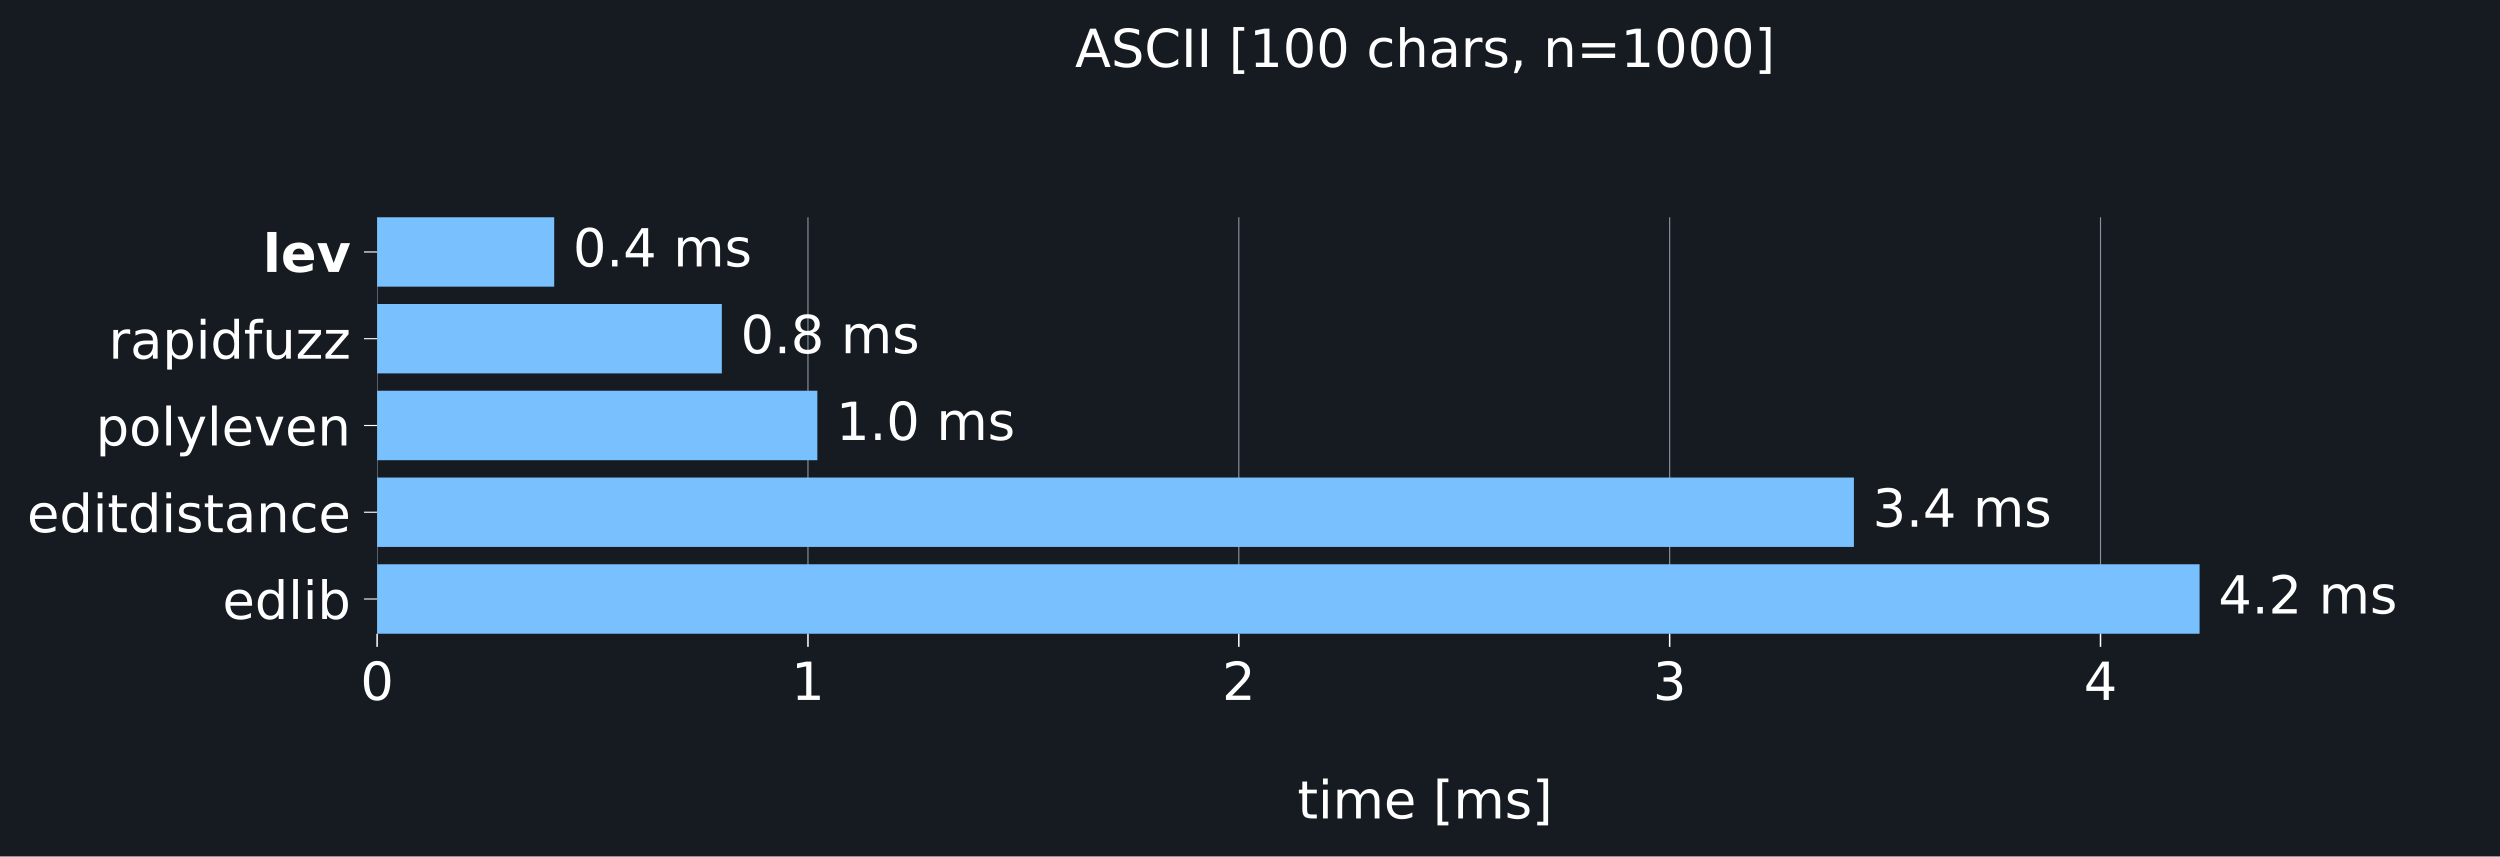
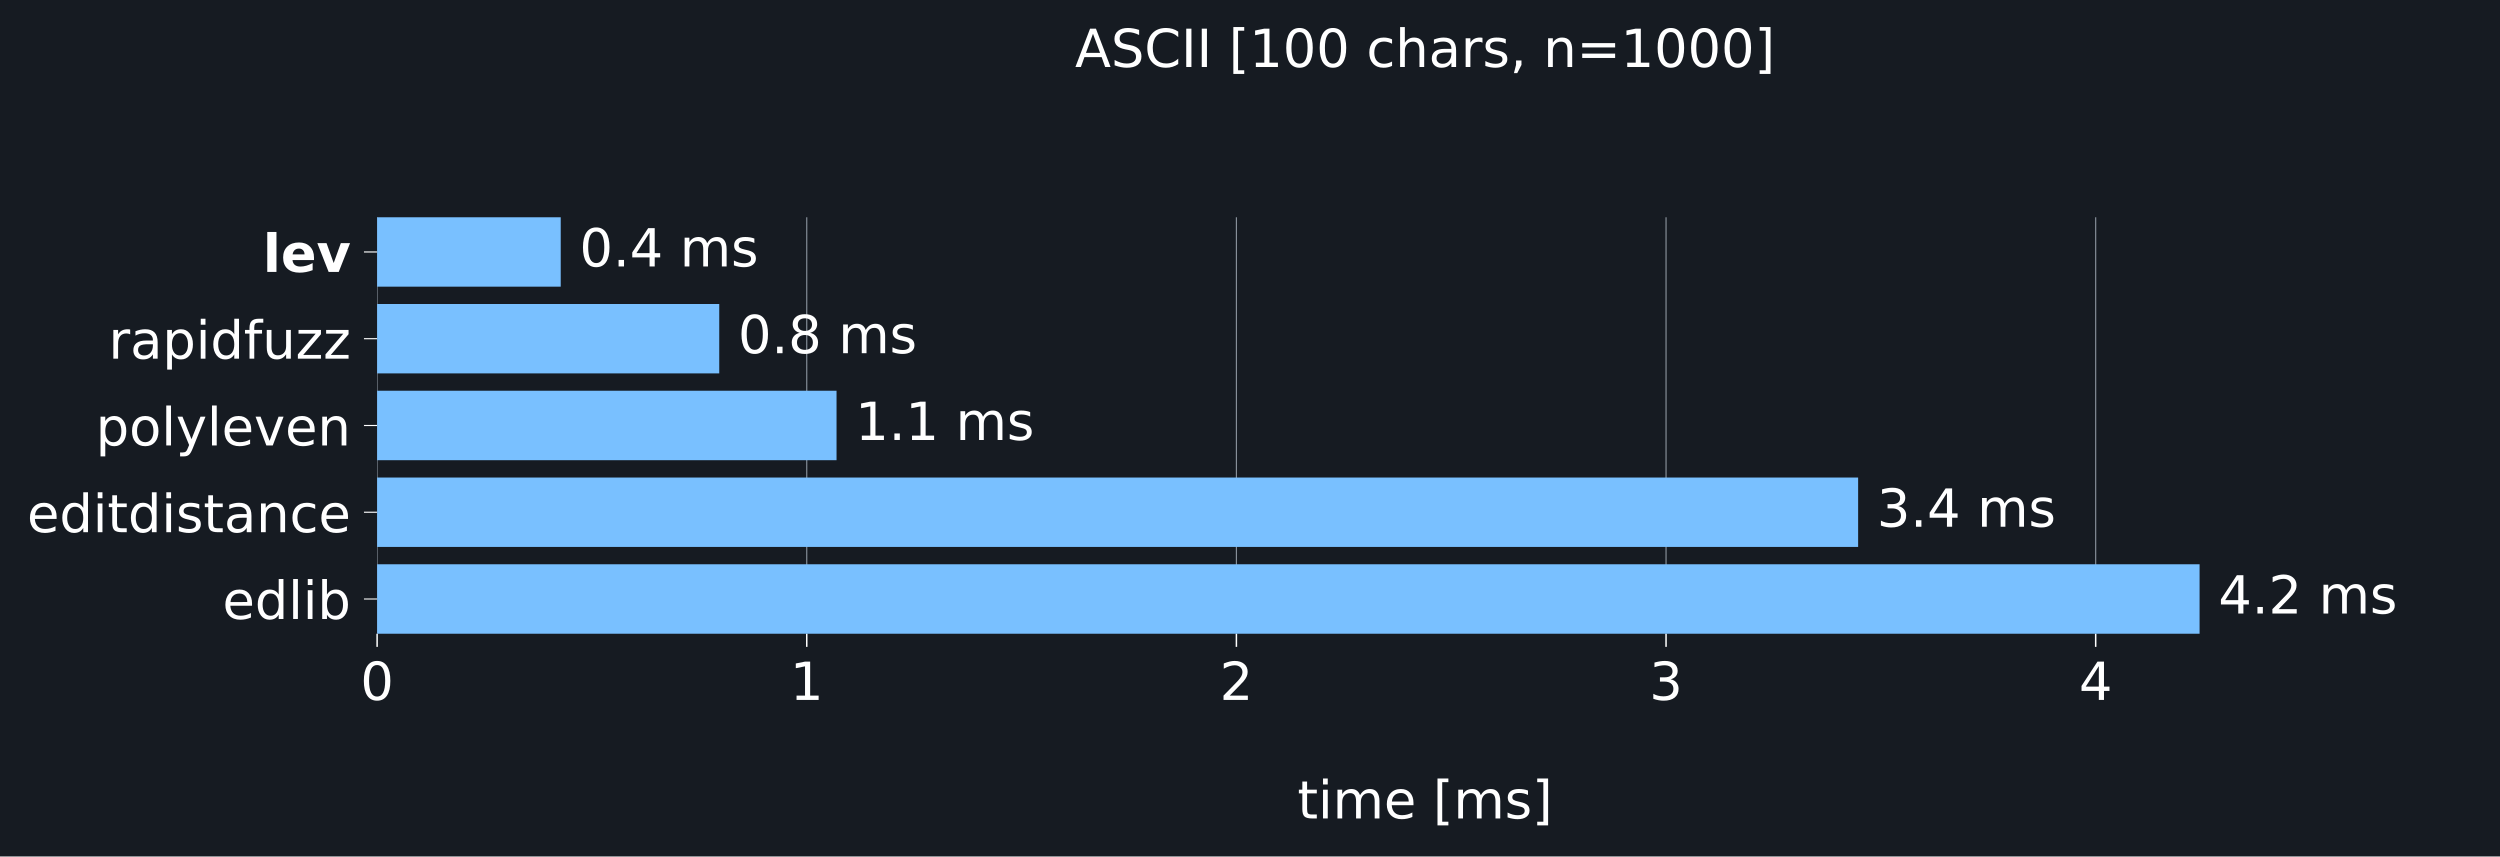
<svg xmlns="http://www.w3.org/2000/svg" xmlns:xlink="http://www.w3.org/1999/xlink" width="665.603pt" height="228.017pt" viewBox="0 0 665.603 228.017" version="1.1">
  <defs>
    <style type="text/css">*{stroke-linejoin: round; stroke-linecap: butt}</style>
  </defs>
  <g id="figure_1">
    <g id="patch_1">
      <path d="M 0 228.017 L 665.603 228.017 L 665.603 0 L 0 0 z " style="fill: #161b22" />
    </g>
    <g id="axes_1">
      <g id="patch_2">
        <path d="M 100.403 168.718 L 658.403 168.718 L 658.403 57.838 L 100.403 57.838 z " style="fill: #161b22" />
      </g>
      <g id="matplotlib.axis_1">
        <g id="xtick_1">
          <g id="line2d_1">
-             <path d="M 100.403 168.718 L 100.403 57.838 " clip-path="url(#p1d5d387b9a)" style="fill: none; stroke: #8b949e; stroke-width: 0.3; stroke-linecap: square" />
+             <path d="M 100.403 168.718 L 100.403 57.838 " clip-path="url(#p5016e7710d)" style="fill: none; stroke: #8b949e; stroke-width: 0.3; stroke-linecap: square" />
          </g>
          <g id="line2d_2">
            <defs>
-               <path id="m684788bc4c" d="M 0 0 L 0 3.5 " style="stroke: #ffffff; stroke-width: 0.4" />
+               <path id="m212ade7cac" d="M 0 0 L 0 3.5 " style="stroke: #ffffff; stroke-width: 0.4" />
            </defs>
            <g>
-               <use xlink:href="#m684788bc4c" x="100.403" y="168.718" style="fill: #ffffff; stroke: #ffffff; stroke-width: 0.4" />
+               <use xlink:href="#m212ade7cac" x="100.403" y="168.718" style="fill: #ffffff; stroke: #ffffff; stroke-width: 0.4" />
            </g>
          </g>
          <g id="text_1">
            <g style="fill: #ffffff" transform="translate(95.94906 186.3556) scale(0.14 -0.14)">
              <defs>
                <path id="DejaVuSans-30" d="M 2034 4250 Q 1547 4250 1301 3770 Q 1056 3291 1056 2328 Q 1056 1369 1301 889 Q 1547 409 2034 409 Q 2525 409 2770 889 Q 3016 1369 3016 2328 Q 3016 3291 2770 3770 Q 2525 4250 2034 4250 z M 2034 4750 Q 2819 4750 3233 4129 Q 3647 3509 3647 2328 Q 3647 1150 3233 529 Q 2819 -91 2034 -91 Q 1250 -91 836 529 Q 422 1150 422 2328 Q 422 3509 836 4129 Q 1250 4750 2034 4750 z " transform="scale(0.015625)" />
              </defs>
              <use xlink:href="#DejaVuSans-30" />
            </g>
          </g>
        </g>
        <g id="xtick_2">
          <g id="line2d_3">
-             <path d="M 215.113 168.718 L 215.113 57.838 " clip-path="url(#p1d5d387b9a)" style="fill: none; stroke: #8b949e; stroke-width: 0.3; stroke-linecap: square" />
+             <path d="M 214.791 168.718 L 214.791 57.838 " clip-path="url(#p5016e7710d)" style="fill: none; stroke: #8b949e; stroke-width: 0.3; stroke-linecap: square" />
          </g>
          <g id="line2d_4">
            <g>
-               <use xlink:href="#m684788bc4c" x="215.113" y="168.718" style="fill: #ffffff; stroke: #ffffff; stroke-width: 0.4" />
+               <use xlink:href="#m212ade7cac" x="214.791" y="168.718" style="fill: #ffffff; stroke: #ffffff; stroke-width: 0.4" />
            </g>
          </g>
          <g id="text_2">
-             <g style="fill: #ffffff" transform="translate(210.6588 186.3556) scale(0.14 -0.14)">
+             <g style="fill: #ffffff" transform="translate(210.3377 186.3556) scale(0.14 -0.14)">
              <defs>
                <path id="DejaVuSans-31" d="M 794 531 L 1825 531 L 1825 4091 L 703 3866 L 703 4441 L 1819 4666 L 2450 4666 L 2450 531 L 3481 531 L 3481 0 L 794 0 L 794 531 z " transform="scale(0.015625)" />
              </defs>
              <use xlink:href="#DejaVuSans-31" />
            </g>
          </g>
        </g>
        <g id="xtick_3">
          <g id="line2d_5">
-             <path d="M 329.822 168.718 L 329.822 57.838 " clip-path="url(#p1d5d387b9a)" style="fill: none; stroke: #8b949e; stroke-width: 0.3; stroke-linecap: square" />
+             <path d="M 329.18 168.718 L 329.18 57.838 " clip-path="url(#p5016e7710d)" style="fill: none; stroke: #8b949e; stroke-width: 0.3; stroke-linecap: square" />
          </g>
          <g id="line2d_6">
            <g>
-               <use xlink:href="#m684788bc4c" x="329.822" y="168.718" style="fill: #ffffff; stroke: #ffffff; stroke-width: 0.4" />
+               <use xlink:href="#m212ade7cac" x="329.18" y="168.718" style="fill: #ffffff; stroke: #ffffff; stroke-width: 0.4" />
            </g>
          </g>
          <g id="text_3">
-             <g style="fill: #ffffff" transform="translate(325.3685 186.3556) scale(0.14 -0.14)">
+             <g style="fill: #ffffff" transform="translate(324.7263 186.3556) scale(0.14 -0.14)">
              <defs>
                <path id="DejaVuSans-32" d="M 1228 531 L 3431 531 L 3431 0 L 469 0 L 469 531 Q 828 903 1448 1529 Q 2069 2156 2228 2338 Q 2531 2678 2651 2914 Q 2772 3150 2772 3378 Q 2772 3750 2511 3984 Q 2250 4219 1831 4219 Q 1534 4219 1204 4116 Q 875 4013 500 3803 L 500 4441 Q 881 4594 1212 4672 Q 1544 4750 1819 4750 Q 2544 4750 2975 4387 Q 3406 4025 3406 3419 Q 3406 3131 3298 2873 Q 3191 2616 2906 2266 Q 2828 2175 2409 1742 Q 1991 1309 1228 531 z " transform="scale(0.015625)" />
              </defs>
              <use xlink:href="#DejaVuSans-32" />
            </g>
          </g>
        </g>
        <g id="xtick_4">
          <g id="line2d_7">
-             <path d="M 444.532 168.718 L 444.532 57.838 " clip-path="url(#p1d5d387b9a)" style="fill: none; stroke: #8b949e; stroke-width: 0.3; stroke-linecap: square" />
+             <path d="M 443.569 168.718 L 443.569 57.838 " clip-path="url(#p5016e7710d)" style="fill: none; stroke: #8b949e; stroke-width: 0.3; stroke-linecap: square" />
          </g>
          <g id="line2d_8">
            <g>
-               <use xlink:href="#m684788bc4c" x="444.532" y="168.718" style="fill: #ffffff; stroke: #ffffff; stroke-width: 0.4" />
+               <use xlink:href="#m212ade7cac" x="443.569" y="168.718" style="fill: #ffffff; stroke: #ffffff; stroke-width: 0.4" />
            </g>
          </g>
          <g id="text_4">
-             <g style="fill: #ffffff" transform="translate(440.0783 186.3556) scale(0.14 -0.14)">
+             <g style="fill: #ffffff" transform="translate(439.1149 186.3556) scale(0.14 -0.14)">
              <defs>
                <path id="DejaVuSans-33" d="M 2597 2516 Q 3050 2419 3304 2112 Q 3559 1806 3559 1356 Q 3559 666 3084 287 Q 2609 -91 1734 -91 Q 1441 -91 1130 -33 Q 819 25 488 141 L 488 750 Q 750 597 1062 519 Q 1375 441 1716 441 Q 2309 441 2620 675 Q 2931 909 2931 1356 Q 2931 1769 2642 2001 Q 2353 2234 1838 2234 L 1294 2234 L 1294 2753 L 1863 2753 Q 2328 2753 2575 2939 Q 2822 3125 2822 3475 Q 2822 3834 2567 4026 Q 2313 4219 1838 4219 Q 1578 4219 1281 4162 Q 984 4106 628 3988 L 628 4550 Q 988 4650 1302 4700 Q 1616 4750 1894 4750 Q 2613 4750 3031 4423 Q 3450 4097 3450 3541 Q 3450 3153 3228 2886 Q 3006 2619 2597 2516 z " transform="scale(0.015625)" />
              </defs>
              <use xlink:href="#DejaVuSans-33" />
            </g>
          </g>
        </g>
        <g id="xtick_5">
          <g id="line2d_9">
-             <path d="M 559.242 168.718 L 559.242 57.838 " clip-path="url(#p1d5d387b9a)" style="fill: none; stroke: #8b949e; stroke-width: 0.3; stroke-linecap: square" />
+             <path d="M 557.957 168.718 L 557.957 57.838 " clip-path="url(#p5016e7710d)" style="fill: none; stroke: #8b949e; stroke-width: 0.3; stroke-linecap: square" />
          </g>
          <g id="line2d_10">
            <g>
-               <use xlink:href="#m684788bc4c" x="559.242" y="168.718" style="fill: #ffffff; stroke: #ffffff; stroke-width: 0.4" />
+               <use xlink:href="#m212ade7cac" x="557.957" y="168.718" style="fill: #ffffff; stroke: #ffffff; stroke-width: 0.4" />
            </g>
          </g>
          <g id="text_5">
-             <g style="fill: #ffffff" transform="translate(554.788 186.3556) scale(0.14 -0.14)">
+             <g style="fill: #ffffff" transform="translate(553.5035 186.3556) scale(0.14 -0.14)">
              <defs>
                <path id="DejaVuSans-34" d="M 2419 4116 L 825 1625 L 2419 1625 L 2419 4116 z M 2253 4666 L 3047 4666 L 3047 1625 L 3713 1625 L 3713 1100 L 3047 1100 L 3047 0 L 2419 0 L 2419 1100 L 313 1100 L 313 1709 L 2253 4666 z " transform="scale(0.015625)" />
              </defs>
              <use xlink:href="#DejaVuSans-34" />
            </g>
          </g>
        </g>
        <g id="text_6">
          <g style="fill: #ffffff" transform="translate(345.4364 217.905) scale(0.14 -0.14)">
            <defs>
              <path id="DejaVuSans-74" d="M 1172 4494 L 1172 3500 L 2356 3500 L 2356 3053 L 1172 3053 L 1172 1153 Q 1172 725 1289 603 Q 1406 481 1766 481 L 2356 481 L 2356 0 L 1766 0 Q 1100 0 847 248 Q 594 497 594 1153 L 594 3053 L 172 3053 L 172 3500 L 594 3500 L 594 4494 L 1172 4494 z " transform="scale(0.015625)" />
              <path id="DejaVuSans-69" d="M 603 3500 L 1178 3500 L 1178 0 L 603 0 L 603 3500 z M 603 4863 L 1178 4863 L 1178 4134 L 603 4134 L 603 4863 z " transform="scale(0.015625)" />
              <path id="DejaVuSans-6d" d="M 3328 2828 Q 3544 3216 3844 3400 Q 4144 3584 4550 3584 Q 5097 3584 5394 3201 Q 5691 2819 5691 2113 L 5691 0 L 5113 0 L 5113 2094 Q 5113 2597 4934 2840 Q 4756 3084 4391 3084 Q 3944 3084 3684 2787 Q 3425 2491 3425 1978 L 3425 0 L 2847 0 L 2847 2094 Q 2847 2600 2669 2842 Q 2491 3084 2119 3084 Q 1678 3084 1418 2786 Q 1159 2488 1159 1978 L 1159 0 L 581 0 L 581 3500 L 1159 3500 L 1159 2956 Q 1356 3278 1631 3431 Q 1906 3584 2284 3584 Q 2666 3584 2933 3390 Q 3200 3197 3328 2828 z " transform="scale(0.015625)" />
              <path id="DejaVuSans-65" d="M 3597 1894 L 3597 1613 L 953 1613 Q 991 1019 1311 708 Q 1631 397 2203 397 Q 2534 397 2845 478 Q 3156 559 3463 722 L 3463 178 Q 3153 47 2828 -22 Q 2503 -91 2169 -91 Q 1331 -91 842 396 Q 353 884 353 1716 Q 353 2575 817 3079 Q 1281 3584 2069 3584 Q 2775 3584 3186 3129 Q 3597 2675 3597 1894 z M 3022 2063 Q 3016 2534 2758 2815 Q 2500 3097 2075 3097 Q 1594 3097 1305 2825 Q 1016 2553 972 2059 L 3022 2063 z " transform="scale(0.015625)" />
              <path id="DejaVuSans-20" transform="scale(0.015625)" />
              <path id="DejaVuSans-5b" d="M 550 4863 L 1875 4863 L 1875 4416 L 1125 4416 L 1125 -397 L 1875 -397 L 1875 -844 L 550 -844 L 550 4863 z " transform="scale(0.015625)" />
              <path id="DejaVuSans-73" d="M 2834 3397 L 2834 2853 Q 2591 2978 2328 3040 Q 2066 3103 1784 3103 Q 1356 3103 1142 2972 Q 928 2841 928 2578 Q 928 2378 1081 2264 Q 1234 2150 1697 2047 L 1894 2003 Q 2506 1872 2764 1633 Q 3022 1394 3022 966 Q 3022 478 2636 193 Q 2250 -91 1575 -91 Q 1294 -91 989 -36 Q 684 19 347 128 L 347 722 Q 666 556 975 473 Q 1284 391 1588 391 Q 1994 391 2212 530 Q 2431 669 2431 922 Q 2431 1156 2273 1281 Q 2116 1406 1581 1522 L 1381 1569 Q 847 1681 609 1914 Q 372 2147 372 2553 Q 372 3047 722 3315 Q 1072 3584 1716 3584 Q 2034 3584 2315 3537 Q 2597 3491 2834 3397 z " transform="scale(0.015625)" />
              <path id="DejaVuSans-5d" d="M 1947 4863 L 1947 -844 L 622 -844 L 622 -397 L 1369 -397 L 1369 4416 L 622 4416 L 622 4863 L 1947 4863 z " transform="scale(0.015625)" />
            </defs>
            <use xlink:href="#DejaVuSans-74" />
            <use xlink:href="#DejaVuSans-69" transform="translate(39.20898 0)" />
            <use xlink:href="#DejaVuSans-6d" transform="translate(66.99219 0)" />
            <use xlink:href="#DejaVuSans-65" transform="translate(164.4043 0)" />
            <use xlink:href="#DejaVuSans-20" transform="translate(225.9277 0)" />
            <use xlink:href="#DejaVuSans-5b" transform="translate(257.7148 0)" />
            <use xlink:href="#DejaVuSans-6d" transform="translate(296.7285 0)" />
            <use xlink:href="#DejaVuSans-73" transform="translate(394.1406 0)" />
            <use xlink:href="#DejaVuSans-5d" transform="translate(446.2402 0)" />
          </g>
        </g>
      </g>
      <g id="matplotlib.axis_2">
        <g id="ytick_1">
          <g id="line2d_11">
            <defs>
-               <path id="m5b859b6b53" d="M 0 0 L -3.5 0 " style="stroke: #ffffff; stroke-width: 0.3" />
+               <path id="m1f3de92489" d="M 0 0 L -3.5 0 " style="stroke: #ffffff; stroke-width: 0.3" />
            </defs>
            <g>
-               <use xlink:href="#m5b859b6b53" x="100.403" y="159.478" style="fill: #ffffff; stroke: #ffffff; stroke-width: 0.3" />
+               <use xlink:href="#m1f3de92489" x="100.403" y="159.478" style="fill: #ffffff; stroke: #ffffff; stroke-width: 0.3" />
            </g>
          </g>
          <g id="text_7">
            <g style="fill: #ffffff" transform="translate(59.23406 164.7967) scale(0.14 -0.14)">
              <defs>
                <path id="DejaVuSans-64" d="M 2906 2969 L 2906 4863 L 3481 4863 L 3481 0 L 2906 0 L 2906 525 Q 2725 213 2448 61 Q 2172 -91 1784 -91 Q 1150 -91 751 415 Q 353 922 353 1747 Q 353 2572 751 3078 Q 1150 3584 1784 3584 Q 2172 3584 2448 3432 Q 2725 3281 2906 2969 z M 947 1747 Q 947 1113 1208 752 Q 1469 391 1925 391 Q 2381 391 2643 752 Q 2906 1113 2906 1747 Q 2906 2381 2643 2742 Q 2381 3103 1925 3103 Q 1469 3103 1208 2742 Q 947 2381 947 1747 z " transform="scale(0.015625)" />
                <path id="DejaVuSans-6c" d="M 603 4863 L 1178 4863 L 1178 0 L 603 0 L 603 4863 z " transform="scale(0.015625)" />
                <path id="DejaVuSans-62" d="M 3116 1747 Q 3116 2381 2855 2742 Q 2594 3103 2138 3103 Q 1681 3103 1420 2742 Q 1159 2381 1159 1747 Q 1159 1113 1420 752 Q 1681 391 2138 391 Q 2594 391 2855 752 Q 3116 1113 3116 1747 z M 1159 2969 Q 1341 3281 1617 3432 Q 1894 3584 2278 3584 Q 2916 3584 3314 3078 Q 3713 2572 3713 1747 Q 3713 922 3314 415 Q 2916 -91 2278 -91 Q 1894 -91 1617 61 Q 1341 213 1159 525 L 1159 0 L 581 0 L 581 4863 L 1159 4863 L 1159 2969 z " transform="scale(0.015625)" />
              </defs>
              <use xlink:href="#DejaVuSans-65" />
              <use xlink:href="#DejaVuSans-64" transform="translate(61.52344 0)" />
              <use xlink:href="#DejaVuSans-6c" transform="translate(125 0)" />
              <use xlink:href="#DejaVuSans-69" transform="translate(152.7832 0)" />
              <use xlink:href="#DejaVuSans-62" transform="translate(180.5664 0)" />
            </g>
          </g>
        </g>
        <g id="ytick_2">
          <g id="line2d_12">
            <g>
-               <use xlink:href="#m5b859b6b53" x="100.403" y="136.378" style="fill: #ffffff; stroke: #ffffff; stroke-width: 0.3" />
+               <use xlink:href="#m1f3de92489" x="100.403" y="136.378" style="fill: #ffffff; stroke: #ffffff; stroke-width: 0.3" />
            </g>
          </g>
          <g id="text_8">
            <g style="fill: #ffffff" transform="translate(7.2 141.6967) scale(0.14 -0.14)">
              <defs>
                <path id="DejaVuSans-61" d="M 2194 1759 Q 1497 1759 1228 1600 Q 959 1441 959 1056 Q 959 750 1161 570 Q 1363 391 1709 391 Q 2188 391 2477 730 Q 2766 1069 2766 1631 L 2766 1759 L 2194 1759 z M 3341 1997 L 3341 0 L 2766 0 L 2766 531 Q 2569 213 2275 61 Q 1981 -91 1556 -91 Q 1019 -91 701 211 Q 384 513 384 1019 Q 384 1609 779 1909 Q 1175 2209 1959 2209 L 2766 2209 L 2766 2266 Q 2766 2663 2505 2880 Q 2244 3097 1772 3097 Q 1472 3097 1187 3025 Q 903 2953 641 2809 L 641 3341 Q 956 3463 1253 3523 Q 1550 3584 1831 3584 Q 2591 3584 2966 3190 Q 3341 2797 3341 1997 z " transform="scale(0.015625)" />
                <path id="DejaVuSans-6e" d="M 3513 2113 L 3513 0 L 2938 0 L 2938 2094 Q 2938 2591 2744 2837 Q 2550 3084 2163 3084 Q 1697 3084 1428 2787 Q 1159 2491 1159 1978 L 1159 0 L 581 0 L 581 3500 L 1159 3500 L 1159 2956 Q 1366 3272 1645 3428 Q 1925 3584 2291 3584 Q 2894 3584 3203 3211 Q 3513 2838 3513 2113 z " transform="scale(0.015625)" />
                <path id="DejaVuSans-63" d="M 3122 3366 L 3122 2828 Q 2878 2963 2633 3030 Q 2388 3097 2138 3097 Q 1578 3097 1268 2742 Q 959 2388 959 1747 Q 959 1106 1268 751 Q 1578 397 2138 397 Q 2388 397 2633 464 Q 2878 531 3122 666 L 3122 134 Q 2881 22 2623 -34 Q 2366 -91 2075 -91 Q 1284 -91 818 406 Q 353 903 353 1747 Q 353 2603 823 3093 Q 1294 3584 2113 3584 Q 2378 3584 2631 3529 Q 2884 3475 3122 3366 z " transform="scale(0.015625)" />
              </defs>
              <use xlink:href="#DejaVuSans-65" />
              <use xlink:href="#DejaVuSans-64" transform="translate(61.52344 0)" />
              <use xlink:href="#DejaVuSans-69" transform="translate(125 0)" />
              <use xlink:href="#DejaVuSans-74" transform="translate(152.7832 0)" />
              <use xlink:href="#DejaVuSans-64" transform="translate(191.9922 0)" />
              <use xlink:href="#DejaVuSans-69" transform="translate(255.4688 0)" />
              <use xlink:href="#DejaVuSans-73" transform="translate(283.252 0)" />
              <use xlink:href="#DejaVuSans-74" transform="translate(335.3516 0)" />
              <use xlink:href="#DejaVuSans-61" transform="translate(374.5605 0)" />
              <use xlink:href="#DejaVuSans-6e" transform="translate(435.8398 0)" />
              <use xlink:href="#DejaVuSans-63" transform="translate(499.2188 0)" />
              <use xlink:href="#DejaVuSans-65" transform="translate(554.1992 0)" />
            </g>
          </g>
        </g>
        <g id="ytick_3">
          <g id="line2d_13">
            <g>
-               <use xlink:href="#m5b859b6b53" x="100.403" y="113.278" style="fill: #ffffff; stroke: #ffffff; stroke-width: 0.3" />
+               <use xlink:href="#m1f3de92489" x="100.403" y="113.278" style="fill: #ffffff; stroke: #ffffff; stroke-width: 0.3" />
            </g>
          </g>
          <g id="text_9">
            <g style="fill: #ffffff" transform="translate(25.49625 118.5967) scale(0.14 -0.14)">
              <defs>
                <path id="DejaVuSans-70" d="M 1159 525 L 1159 -1331 L 581 -1331 L 581 3500 L 1159 3500 L 1159 2969 Q 1341 3281 1617 3432 Q 1894 3584 2278 3584 Q 2916 3584 3314 3078 Q 3713 2572 3713 1747 Q 3713 922 3314 415 Q 2916 -91 2278 -91 Q 1894 -91 1617 61 Q 1341 213 1159 525 z M 3116 1747 Q 3116 2381 2855 2742 Q 2594 3103 2138 3103 Q 1681 3103 1420 2742 Q 1159 2381 1159 1747 Q 1159 1113 1420 752 Q 1681 391 2138 391 Q 2594 391 2855 752 Q 3116 1113 3116 1747 z " transform="scale(0.015625)" />
                <path id="DejaVuSans-6f" d="M 1959 3097 Q 1497 3097 1228 2736 Q 959 2375 959 1747 Q 959 1119 1226 758 Q 1494 397 1959 397 Q 2419 397 2687 759 Q 2956 1122 2956 1747 Q 2956 2369 2687 2733 Q 2419 3097 1959 3097 z M 1959 3584 Q 2709 3584 3137 3096 Q 3566 2609 3566 1747 Q 3566 888 3137 398 Q 2709 -91 1959 -91 Q 1206 -91 779 398 Q 353 888 353 1747 Q 353 2609 779 3096 Q 1206 3584 1959 3584 z " transform="scale(0.015625)" />
                <path id="DejaVuSans-79" d="M 2059 -325 Q 1816 -950 1584 -1140 Q 1353 -1331 966 -1331 L 506 -1331 L 506 -850 L 844 -850 Q 1081 -850 1212 -737 Q 1344 -625 1503 -206 L 1606 56 L 191 3500 L 800 3500 L 1894 763 L 2988 3500 L 3597 3500 L 2059 -325 z " transform="scale(0.015625)" />
                <path id="DejaVuSans-76" d="M 191 3500 L 800 3500 L 1894 563 L 2988 3500 L 3597 3500 L 2284 0 L 1503 0 L 191 3500 z " transform="scale(0.015625)" />
              </defs>
              <use xlink:href="#DejaVuSans-70" />
              <use xlink:href="#DejaVuSans-6f" transform="translate(63.47656 0)" />
              <use xlink:href="#DejaVuSans-6c" transform="translate(124.6582 0)" />
              <use xlink:href="#DejaVuSans-79" transform="translate(152.4414 0)" />
              <use xlink:href="#DejaVuSans-6c" transform="translate(211.6211 0)" />
              <use xlink:href="#DejaVuSans-65" transform="translate(239.4043 0)" />
              <use xlink:href="#DejaVuSans-76" transform="translate(300.9277 0)" />
              <use xlink:href="#DejaVuSans-65" transform="translate(360.1074 0)" />
              <use xlink:href="#DejaVuSans-6e" transform="translate(421.6309 0)" />
            </g>
          </g>
        </g>
        <g id="ytick_4">
          <g id="line2d_14">
            <g>
-               <use xlink:href="#m5b859b6b53" x="100.403" y="90.178" style="fill: #ffffff; stroke: #ffffff; stroke-width: 0.3" />
+               <use xlink:href="#m1f3de92489" x="100.403" y="90.178" style="fill: #ffffff; stroke: #ffffff; stroke-width: 0.3" />
            </g>
          </g>
          <g id="text_10">
            <g style="fill: #ffffff" transform="translate(28.90656 95.49672) scale(0.14 -0.14)">
              <defs>
                <path id="DejaVuSans-72" d="M 2631 2963 Q 2534 3019 2420 3045 Q 2306 3072 2169 3072 Q 1681 3072 1420 2755 Q 1159 2438 1159 1844 L 1159 0 L 581 0 L 581 3500 L 1159 3500 L 1159 2956 Q 1341 3275 1631 3429 Q 1922 3584 2338 3584 Q 2397 3584 2469 3576 Q 2541 3569 2628 3553 L 2631 2963 z " transform="scale(0.015625)" />
                <path id="DejaVuSans-66" d="M 2375 4863 L 2375 4384 L 1825 4384 Q 1516 4384 1395 4259 Q 1275 4134 1275 3809 L 1275 3500 L 2222 3500 L 2222 3053 L 1275 3053 L 1275 0 L 697 0 L 697 3053 L 147 3053 L 147 3500 L 697 3500 L 697 3744 Q 697 4328 969 4595 Q 1241 4863 1831 4863 L 2375 4863 z " transform="scale(0.015625)" />
                <path id="DejaVuSans-75" d="M 544 1381 L 544 3500 L 1119 3500 L 1119 1403 Q 1119 906 1312 657 Q 1506 409 1894 409 Q 2359 409 2629 706 Q 2900 1003 2900 1516 L 2900 3500 L 3475 3500 L 3475 0 L 2900 0 L 2900 538 Q 2691 219 2414 64 Q 2138 -91 1772 -91 Q 1169 -91 856 284 Q 544 659 544 1381 z M 1991 3584 L 1991 3584 z " transform="scale(0.015625)" />
                <path id="DejaVuSans-7a" d="M 353 3500 L 3084 3500 L 3084 2975 L 922 459 L 3084 459 L 3084 0 L 275 0 L 275 525 L 2438 3041 L 353 3041 L 353 3500 z " transform="scale(0.015625)" />
              </defs>
              <use xlink:href="#DejaVuSans-72" />
              <use xlink:href="#DejaVuSans-61" transform="translate(41.11328 0)" />
              <use xlink:href="#DejaVuSans-70" transform="translate(102.3926 0)" />
              <use xlink:href="#DejaVuSans-69" transform="translate(165.8691 0)" />
              <use xlink:href="#DejaVuSans-64" transform="translate(193.6523 0)" />
              <use xlink:href="#DejaVuSans-66" transform="translate(257.1289 0)" />
              <use xlink:href="#DejaVuSans-75" transform="translate(292.334 0)" />
              <use xlink:href="#DejaVuSans-7a" transform="translate(355.7129 0)" />
              <use xlink:href="#DejaVuSans-7a" transform="translate(408.2031 0)" />
            </g>
          </g>
        </g>
        <g id="ytick_5">
          <g id="line2d_15">
            <g>
-               <use xlink:href="#m5b859b6b53" x="100.403" y="67.078" style="fill: #ffffff; stroke: #ffffff; stroke-width: 0.3" />
+               <use xlink:href="#m1f3de92489" x="100.403" y="67.078" style="fill: #ffffff; stroke: #ffffff; stroke-width: 0.3" />
            </g>
          </g>
          <g id="text_11">
            <g style="fill: #ffffff" transform="translate(69.98125 72.39672) scale(0.14 -0.14)">
              <defs>
                <path id="DejaVuSans-Bold-6c" d="M 538 4863 L 1656 4863 L 1656 0 L 538 0 L 538 4863 z " transform="scale(0.015625)" />
                <path id="DejaVuSans-Bold-65" d="M 4031 1759 L 4031 1441 L 1416 1441 Q 1456 1047 1700 850 Q 1944 653 2381 653 Q 2734 653 3104 758 Q 3475 863 3866 1075 L 3866 213 Q 3469 63 3072 -14 Q 2675 -91 2278 -91 Q 1328 -91 801 392 Q 275 875 275 1747 Q 275 2603 792 3093 Q 1309 3584 2216 3584 Q 3041 3584 3536 3087 Q 4031 2591 4031 1759 z M 2881 2131 Q 2881 2450 2695 2645 Q 2509 2841 2209 2841 Q 1884 2841 1681 2658 Q 1478 2475 1428 2131 L 2881 2131 z " transform="scale(0.015625)" />
                <path id="DejaVuSans-Bold-76" d="M 97 3500 L 1216 3500 L 2088 1081 L 2956 3500 L 4078 3500 L 2700 0 L 1472 0 L 97 3500 z " transform="scale(0.015625)" />
              </defs>
              <use xlink:href="#DejaVuSans-Bold-6c" />
              <use xlink:href="#DejaVuSans-Bold-65" transform="translate(34.27734 0)" />
              <use xlink:href="#DejaVuSans-Bold-76" transform="translate(102.0996 0)" />
            </g>
          </g>
        </g>
      </g>
      <g id="patch_3">
-         <path d="M 100.403 168.718 L 585.62 168.718 L 585.62 150.238 L 100.403 150.238 z " clip-path="url(#p1d5d387b9a)" style="fill: #79c0ff" />
+         <path d="M 100.403 168.718 L 585.62 168.718 L 585.62 150.238 L 100.403 150.238 z " clip-path="url(#p5016e7710d)" style="fill: #79c0ff" />
      </g>
      <g id="patch_4">
-         <path d="M 100.403 145.618 L 493.585 145.618 L 493.585 127.138 L 100.403 127.138 z " clip-path="url(#p1d5d387b9a)" style="fill: #79c0ff" />
+         <path d="M 100.403 145.618 L 494.71 145.618 L 494.71 127.138 L 100.403 127.138 z " clip-path="url(#p5016e7710d)" style="fill: #79c0ff" />
      </g>
      <g id="patch_5">
-         <path d="M 100.403 122.518 L 217.612 122.518 L 217.612 104.038 L 100.403 104.038 z " clip-path="url(#p1d5d387b9a)" style="fill: #79c0ff" />
+         <path d="M 100.403 122.518 L 222.722 122.518 L 222.722 104.038 L 100.403 104.038 z " clip-path="url(#p5016e7710d)" style="fill: #79c0ff" />
      </g>
      <g id="patch_6">
-         <path d="M 100.403 99.418 L 192.18 99.418 L 192.18 80.938 L 100.403 80.938 z " clip-path="url(#p1d5d387b9a)" style="fill: #79c0ff" />
+         <path d="M 100.403 99.418 L 191.494 99.418 L 191.494 80.938 L 100.403 80.938 z " clip-path="url(#p5016e7710d)" style="fill: #79c0ff" />
      </g>
      <g id="patch_7">
-         <path d="M 100.403 76.318 L 147.553 76.318 L 147.553 57.838 L 100.403 57.838 z " clip-path="url(#p1d5d387b9a)" style="fill: #79c0ff" />
+         <path d="M 100.403 76.318 L 149.29 76.318 L 149.29 57.838 L 100.403 57.838 z " clip-path="url(#p5016e7710d)" style="fill: #79c0ff" />
      </g>
      <g id="text_12">
        <g style="fill: #ffffff" transform="translate(590.6202 163.3409) scale(0.14 -0.14)">
          <defs>
            <path id="DejaVuSans-2e" d="M 684 794 L 1344 794 L 1344 0 L 684 0 L 684 794 z " transform="scale(0.015625)" />
          </defs>
          <use xlink:href="#DejaVuSans-34" />
          <use xlink:href="#DejaVuSans-2e" transform="translate(63.62305 0)" />
          <use xlink:href="#DejaVuSans-32" transform="translate(95.41016 0)" />
          <use xlink:href="#DejaVuSans-20" transform="translate(159.0332 0)" />
          <use xlink:href="#DejaVuSans-6d" transform="translate(190.8203 0)" />
          <use xlink:href="#DejaVuSans-73" transform="translate(288.2324 0)" />
        </g>
      </g>
      <g id="text_13">
-         <g style="fill: #ffffff" transform="translate(498.5848 140.2409) scale(0.14 -0.14)">
+         <g style="fill: #ffffff" transform="translate(499.7099 140.2409) scale(0.14 -0.14)">
          <use xlink:href="#DejaVuSans-33" />
          <use xlink:href="#DejaVuSans-2e" transform="translate(63.62305 0)" />
          <use xlink:href="#DejaVuSans-34" transform="translate(95.41016 0)" />
          <use xlink:href="#DejaVuSans-20" transform="translate(159.0332 0)" />
          <use xlink:href="#DejaVuSans-6d" transform="translate(190.8203 0)" />
          <use xlink:href="#DejaVuSans-73" transform="translate(288.2324 0)" />
        </g>
      </g>
      <g id="text_14">
-         <g style="fill: #ffffff" transform="translate(222.6123 117.1409) scale(0.14 -0.14)">
+         <g style="fill: #ffffff" transform="translate(227.7223 117.1409) scale(0.14 -0.14)">
          <use xlink:href="#DejaVuSans-31" />
          <use xlink:href="#DejaVuSans-2e" transform="translate(63.62305 0)" />
-           <use xlink:href="#DejaVuSans-30" transform="translate(95.41016 0)" />
+           <use xlink:href="#DejaVuSans-31" transform="translate(95.41016 0)" />
          <use xlink:href="#DejaVuSans-20" transform="translate(159.0332 0)" />
          <use xlink:href="#DejaVuSans-6d" transform="translate(190.8203 0)" />
          <use xlink:href="#DejaVuSans-73" transform="translate(288.2324 0)" />
        </g>
      </g>
      <g id="text_15">
-         <g style="fill: #ffffff" transform="translate(197.1801 94.04094) scale(0.14 -0.14)">
+         <g style="fill: #ffffff" transform="translate(196.4942 94.04094) scale(0.14 -0.14)">
          <defs>
            <path id="DejaVuSans-38" d="M 2034 2216 Q 1584 2216 1326 1975 Q 1069 1734 1069 1313 Q 1069 891 1326 650 Q 1584 409 2034 409 Q 2484 409 2743 651 Q 3003 894 3003 1313 Q 3003 1734 2745 1975 Q 2488 2216 2034 2216 z M 1403 2484 Q 997 2584 770 2862 Q 544 3141 544 3541 Q 544 4100 942 4425 Q 1341 4750 2034 4750 Q 2731 4750 3128 4425 Q 3525 4100 3525 3541 Q 3525 3141 3298 2862 Q 3072 2584 2669 2484 Q 3125 2378 3379 2068 Q 3634 1759 3634 1313 Q 3634 634 3220 271 Q 2806 -91 2034 -91 Q 1263 -91 848 271 Q 434 634 434 1313 Q 434 1759 690 2068 Q 947 2378 1403 2484 z M 1172 3481 Q 1172 3119 1398 2916 Q 1625 2713 2034 2713 Q 2441 2713 2670 2916 Q 2900 3119 2900 3481 Q 2900 3844 2670 4047 Q 2441 4250 2034 4250 Q 1625 4250 1398 4047 Q 1172 3844 1172 3481 z " transform="scale(0.015625)" />
          </defs>
          <use xlink:href="#DejaVuSans-30" />
          <use xlink:href="#DejaVuSans-2e" transform="translate(63.62305 0)" />
          <use xlink:href="#DejaVuSans-38" transform="translate(95.41016 0)" />
          <use xlink:href="#DejaVuSans-20" transform="translate(159.0332 0)" />
          <use xlink:href="#DejaVuSans-6d" transform="translate(190.8203 0)" />
          <use xlink:href="#DejaVuSans-73" transform="translate(288.2324 0)" />
        </g>
      </g>
      <g id="text_16">
-         <g style="fill: #ffffff" transform="translate(152.5533 70.94094) scale(0.14 -0.14)">
+         <g style="fill: #ffffff" transform="translate(154.2896 70.94094) scale(0.14 -0.14)">
          <use xlink:href="#DejaVuSans-30" />
          <use xlink:href="#DejaVuSans-2e" transform="translate(63.62305 0)" />
          <use xlink:href="#DejaVuSans-34" transform="translate(95.41016 0)" />
          <use xlink:href="#DejaVuSans-20" transform="translate(159.0332 0)" />
          <use xlink:href="#DejaVuSans-6d" transform="translate(190.8203 0)" />
          <use xlink:href="#DejaVuSans-73" transform="translate(288.2324 0)" />
        </g>
      </g>
      <g id="text_17">
        <g style="fill: #ffffff" transform="translate(286.2142 17.83781) scale(0.14 -0.14)">
          <defs>
            <path id="DejaVuSans-41" d="M 2188 4044 L 1331 1722 L 3047 1722 L 2188 4044 z M 1831 4666 L 2547 4666 L 4325 0 L 3669 0 L 3244 1197 L 1141 1197 L 716 0 L 50 0 L 1831 4666 z " transform="scale(0.015625)" />
            <path id="DejaVuSans-53" d="M 3425 4513 L 3425 3897 Q 3066 4069 2747 4153 Q 2428 4238 2131 4238 Q 1616 4238 1336 4038 Q 1056 3838 1056 3469 Q 1056 3159 1242 3001 Q 1428 2844 1947 2747 L 2328 2669 Q 3034 2534 3370 2195 Q 3706 1856 3706 1288 Q 3706 609 3251 259 Q 2797 -91 1919 -91 Q 1588 -91 1214 -16 Q 841 59 441 206 L 441 856 Q 825 641 1194 531 Q 1563 422 1919 422 Q 2459 422 2753 634 Q 3047 847 3047 1241 Q 3047 1584 2836 1778 Q 2625 1972 2144 2069 L 1759 2144 Q 1053 2284 737 2584 Q 422 2884 422 3419 Q 422 4038 858 4394 Q 1294 4750 2059 4750 Q 2388 4750 2728 4690 Q 3069 4631 3425 4513 z " transform="scale(0.015625)" />
            <path id="DejaVuSans-43" d="M 4122 4306 L 4122 3641 Q 3803 3938 3442 4084 Q 3081 4231 2675 4231 Q 1875 4231 1450 3742 Q 1025 3253 1025 2328 Q 1025 1406 1450 917 Q 1875 428 2675 428 Q 3081 428 3442 575 Q 3803 722 4122 1019 L 4122 359 Q 3791 134 3420 21 Q 3050 -91 2638 -91 Q 1578 -91 968 557 Q 359 1206 359 2328 Q 359 3453 968 4101 Q 1578 4750 2638 4750 Q 3056 4750 3426 4639 Q 3797 4528 4122 4306 z " transform="scale(0.015625)" />
            <path id="DejaVuSans-49" d="M 628 4666 L 1259 4666 L 1259 0 L 628 0 L 628 4666 z " transform="scale(0.015625)" />
            <path id="DejaVuSans-68" d="M 3513 2113 L 3513 0 L 2938 0 L 2938 2094 Q 2938 2591 2744 2837 Q 2550 3084 2163 3084 Q 1697 3084 1428 2787 Q 1159 2491 1159 1978 L 1159 0 L 581 0 L 581 4863 L 1159 4863 L 1159 2956 Q 1366 3272 1645 3428 Q 1925 3584 2291 3584 Q 2894 3584 3203 3211 Q 3513 2838 3513 2113 z " transform="scale(0.015625)" />
            <path id="DejaVuSans-2c" d="M 750 794 L 1409 794 L 1409 256 L 897 -744 L 494 -744 L 750 256 L 750 794 z " transform="scale(0.015625)" />
            <path id="DejaVuSans-3d" d="M 678 2906 L 4684 2906 L 4684 2381 L 678 2381 L 678 2906 z M 678 1631 L 4684 1631 L 4684 1100 L 678 1100 L 678 1631 z " transform="scale(0.015625)" />
          </defs>
          <use xlink:href="#DejaVuSans-41" />
          <use xlink:href="#DejaVuSans-53" transform="translate(68.4082 0)" />
          <use xlink:href="#DejaVuSans-43" transform="translate(131.8848 0)" />
          <use xlink:href="#DejaVuSans-49" transform="translate(201.709 0)" />
          <use xlink:href="#DejaVuSans-49" transform="translate(231.2012 0)" />
          <use xlink:href="#DejaVuSans-20" transform="translate(260.6934 0)" />
          <use xlink:href="#DejaVuSans-5b" transform="translate(292.4805 0)" />
          <use xlink:href="#DejaVuSans-31" transform="translate(331.4941 0)" />
          <use xlink:href="#DejaVuSans-30" transform="translate(395.1172 0)" />
          <use xlink:href="#DejaVuSans-30" transform="translate(458.7402 0)" />
          <use xlink:href="#DejaVuSans-20" transform="translate(522.3633 0)" />
          <use xlink:href="#DejaVuSans-63" transform="translate(554.1504 0)" />
          <use xlink:href="#DejaVuSans-68" transform="translate(609.1309 0)" />
          <use xlink:href="#DejaVuSans-61" transform="translate(672.5098 0)" />
          <use xlink:href="#DejaVuSans-72" transform="translate(733.7891 0)" />
          <use xlink:href="#DejaVuSans-73" transform="translate(774.9023 0)" />
          <use xlink:href="#DejaVuSans-2c" transform="translate(827.002 0)" />
          <use xlink:href="#DejaVuSans-20" transform="translate(858.7891 0)" />
          <use xlink:href="#DejaVuSans-6e" transform="translate(890.5762 0)" />
          <use xlink:href="#DejaVuSans-3d" transform="translate(953.9551 0)" />
          <use xlink:href="#DejaVuSans-31" transform="translate(1037.744 0)" />
          <use xlink:href="#DejaVuSans-30" transform="translate(1101.367 0)" />
          <use xlink:href="#DejaVuSans-30" transform="translate(1164.99 0)" />
          <use xlink:href="#DejaVuSans-30" transform="translate(1228.613 0)" />
          <use xlink:href="#DejaVuSans-5d" transform="translate(1292.236 0)" />
        </g>
      </g>
    </g>
  </g>
  <defs>
-     <clipPath id="p1d5d387b9a">
+     <clipPath id="p5016e7710d">
      <rect x="100.403" y="57.838" width="558" height="110.88" />
    </clipPath>
  </defs>
</svg>
